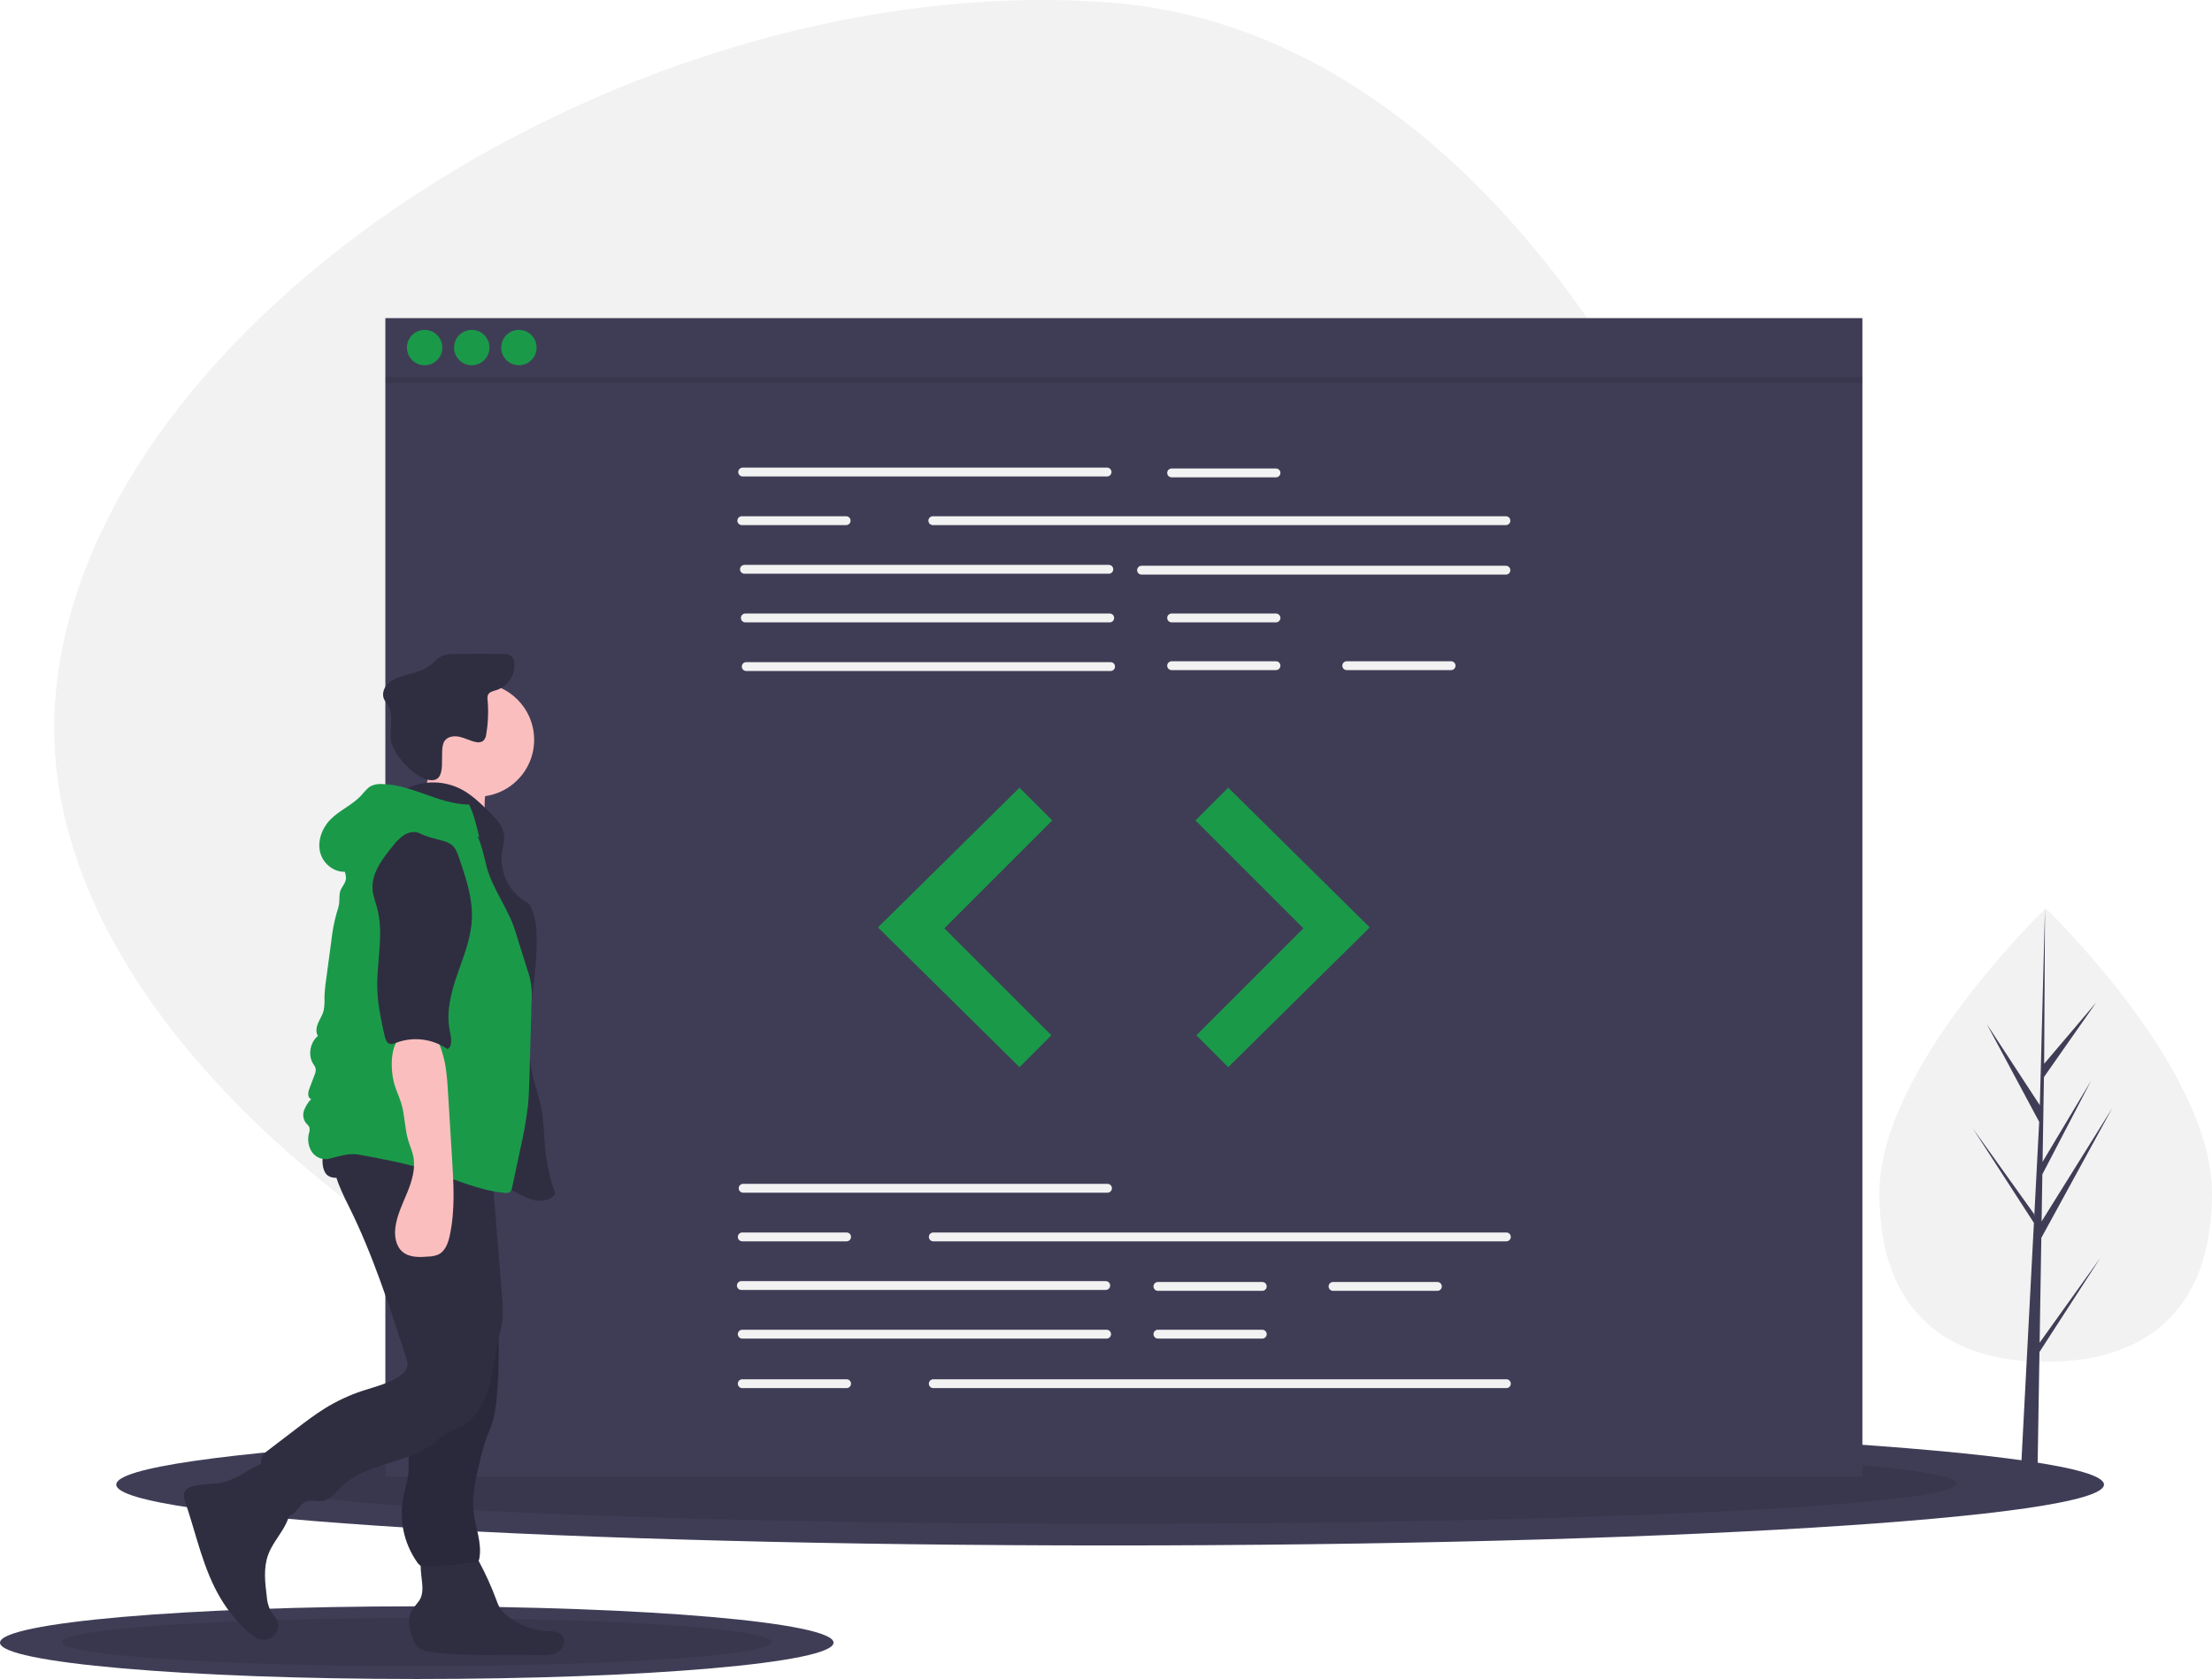
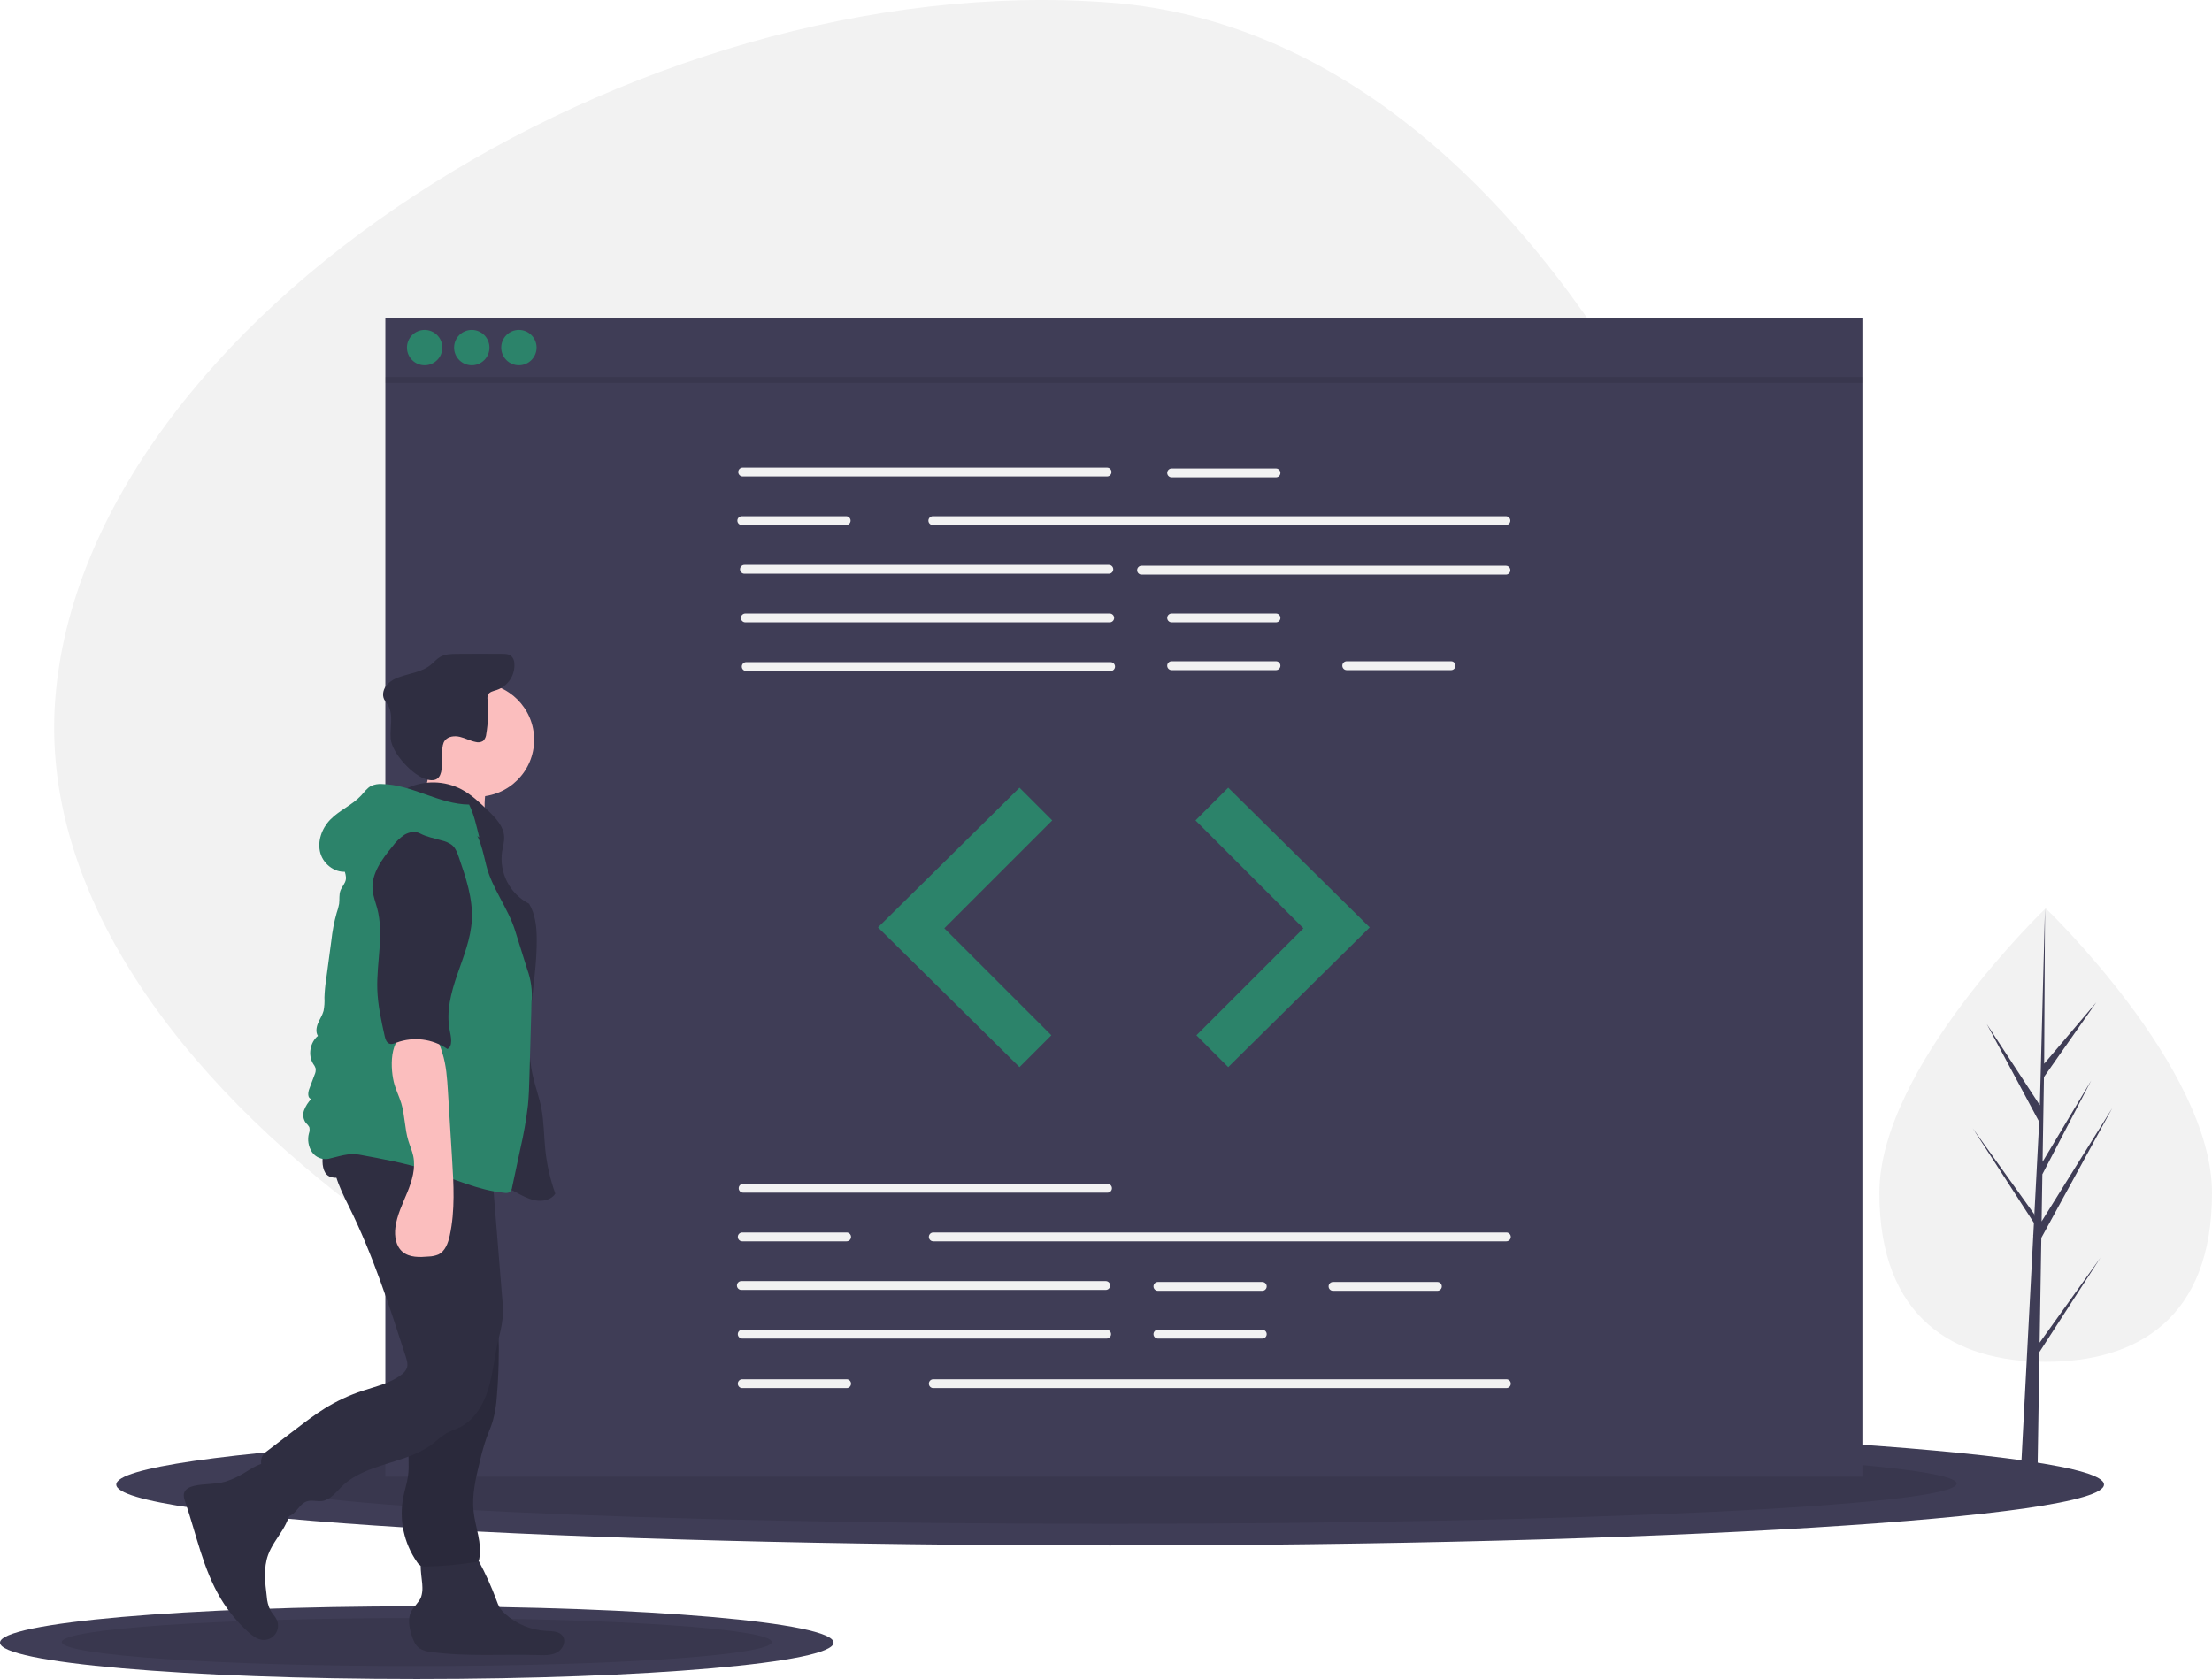
<svg xmlns="http://www.w3.org/2000/svg" id="a594ac37-6d44-4297-8862-1cbd9c01c0b7" data-name="Layer 1" width="1126.194" height="855" viewBox="0 0 1126.194 855">
  <path d="M581.768,778.438C339.369,759.991,50.297,572.172,65.014,378.781S359.7,5.358,602.099,23.805,984.031,403.667,969.314,597.058,824.166,796.885,581.768,778.438Z" transform="translate(-36.90323 -22.5)" fill="#f2f2f2" />
  <ellipse cx="565.194" cy="756" rx="506" ry="31" fill="#3f3d56" />
  <ellipse cx="565.194" cy="755.5" rx="431" ry="20.5" opacity="0.1" />
  <ellipse cx="212.194" cy="836.5" rx="212.194" ry="18.5" fill="#3f3d56" />
  <ellipse cx="212.194" cy="836.202" rx="180.742" ry="12.234" opacity="0.1" />
  <rect x="196.194" y="162" width="752" height="590" fill="#3f3d56" />
  <path d="M600.541,265.129H415.024a2.251,2.251,0,1,1,0-4.503H600.541a2.251,2.251,0,0,1,0,4.503Z" transform="translate(-36.90323 -22.5)" fill="#f2f2f2" />
  <path d="M803.62,289.895H511.835a2.251,2.251,0,0,1,0-4.503H803.62a2.251,2.251,0,1,1,0,4.503Z" transform="translate(-36.90323 -22.5)" fill="#f2f2f2" />
  <path d="M601.442,314.661H415.924a2.251,2.251,0,1,1,0-4.503H601.442a2.251,2.251,0,1,1,0,4.503Z" transform="translate(-36.90323 -22.5)" fill="#f2f2f2" />
  <path d="M803.62,315.111H618.102a2.251,2.251,0,0,1,0-4.503H803.62a2.251,2.251,0,1,1,0,4.503Z" transform="translate(-36.90323 -22.5)" fill="#f2f2f2" />
  <path d="M601.892,339.426H416.374a2.251,2.251,0,0,1,0-4.503H601.892a2.251,2.251,0,1,1,0,4.503Z" transform="translate(-36.90323 -22.5)" fill="#f2f2f2" />
  <path d="M602.342,364.192H416.825a2.251,2.251,0,0,1,0-4.503H602.342a2.251,2.251,0,1,1,0,4.503Z" transform="translate(-36.90323 -22.5)" fill="#f2f2f2" />
  <path d="M686.546,265.579H633.412a2.251,2.251,0,0,1,0-4.503h53.134a2.251,2.251,0,1,1,0,4.503Z" transform="translate(-36.90323 -22.5)" fill="#f2f2f2" />
  <path d="M686.546,339.426H633.412a2.251,2.251,0,0,1,0-4.503h53.134a2.251,2.251,0,1,1,0,4.503Z" transform="translate(-36.90323 -22.5)" fill="#f2f2f2" />
  <path d="M686.546,363.742H633.412a2.251,2.251,0,1,1,0-4.503h53.134a2.251,2.251,0,1,1,0,4.503Z" transform="translate(-36.90323 -22.5)" fill="#f2f2f2" />
  <path d="M775.702,363.742H722.569a2.251,2.251,0,0,1,0-4.503h53.134a2.251,2.251,0,1,1,0,4.503Z" transform="translate(-36.90323 -22.5)" fill="#f2f2f2" />
  <path d="M467.707,289.895H414.573a2.251,2.251,0,0,1,0-4.503h53.134a2.251,2.251,0,0,1,0,4.503Z" transform="translate(-36.90323 -22.5)" fill="#f2f2f2" />
  <path d="M600.766,629.861H415.249a2.251,2.251,0,0,1,0-4.503H600.766a2.251,2.251,0,0,1,0,4.503Z" transform="translate(-36.90323 -22.5)" fill="#f2f2f2" />
  <path d="M599.866,679.392H414.348a2.251,2.251,0,1,1,0-4.503H599.866a2.251,2.251,0,0,1,0,4.503Z" transform="translate(-36.90323 -22.5)" fill="#f2f2f2" />
  <path d="M600.316,704.158H414.798a2.251,2.251,0,1,1,0-4.503H600.316a2.251,2.251,0,1,1,0,4.503Z" transform="translate(-36.90323 -22.5)" fill="#f2f2f2" />
  <path d="M679.566,679.842H626.433a2.251,2.251,0,0,1,0-4.503h53.134a2.251,2.251,0,0,1,0,4.503Z" transform="translate(-36.90323 -22.5)" fill="#f2f2f2" />
  <path d="M679.566,704.158H626.433a2.251,2.251,0,0,1,0-4.503h53.134a2.251,2.251,0,1,1,0,4.503Z" transform="translate(-36.90323 -22.5)" fill="#f2f2f2" />
  <path d="M768.723,679.842H715.589a2.251,2.251,0,1,1,0-4.503h53.134a2.251,2.251,0,0,1,0,4.503Z" transform="translate(-36.90323 -22.5)" fill="#f2f2f2" />
  <path d="M803.845,654.626H512.06a2.251,2.251,0,0,1,0-4.503H803.845a2.251,2.251,0,0,1,0,4.503Z" transform="translate(-36.90323 -22.5)" fill="#f2f2f2" />
  <path d="M467.932,654.626H414.798a2.251,2.251,0,0,1,0-4.503H467.932a2.251,2.251,0,0,1,0,4.503Z" transform="translate(-36.90323 -22.5)" fill="#f2f2f2" />
  <path d="M803.845,729.374H512.06a2.251,2.251,0,1,1,0-4.503H803.845a2.251,2.251,0,0,1,0,4.503Z" transform="translate(-36.90323 -22.5)" fill="#f2f2f2" />
  <path d="M467.932,729.374H414.798a2.251,2.251,0,1,1,0-4.503H467.932a2.251,2.251,0,1,1,0,4.503Z" transform="translate(-36.90323 -22.5)" fill="#f2f2f2" />
-   <polygon points="519.06 401.13 447.014 472.275 519.06 543.42 535.27 527.21 480.786 472.725 535.72 417.79 519.06 401.13" fill="#1a9a49" />
-   <polygon points="625.327 401.13 697.373 472.275 625.327 543.42 609.117 527.21 663.602 472.725 608.667 417.79 625.327 401.13" fill="#1a9a49" />
-   <circle cx="216.194" cy="177" r="9" fill="#1a9a49" />
-   <circle cx="240.194" cy="177" r="9" fill="#1a9a49" />
-   <circle cx="264.194" cy="177" r="9" fill="#1a9a49" />
+   <polygon points="519.06 401.13 447.014 472.275 519.06 543.42 535.27 527.21 480.786 472.725 535.72 417.79 519.06 401.13" fill="#2c836a" />
+   <polygon points="625.327 401.13 697.373 472.275 625.327 543.42 609.117 527.21 663.602 472.725 608.667 417.79 625.327 401.13" fill="#2c836a" />
+   <circle cx="216.194" cy="177" r="9" fill="#2c836a" />
+   <circle cx="240.194" cy="177" r="9" fill="#2c836a" />
+   <circle cx="264.194" cy="177" r="9" fill="#2c836a" />
  <rect x="196.194" y="192" width="752" height="3" opacity="0.1" />
  <path d="M1163.097,629.954c0,63.771-37.911,86.038-84.676,86.038s-84.676-22.266-84.676-86.038,84.676-144.898,84.676-144.898S1163.097,566.182,1163.097,629.954Z" transform="translate(-36.90323 -22.5)" fill="#f2f2f2" />
  <polygon points="1038.433 683.736 1039.3 630.365 1075.391 564.338 1039.436 621.993 1039.826 597.995 1064.699 550.226 1039.929 591.645 1039.929 591.645 1040.63 548.484 1067.265 510.453 1040.74 541.697 1041.178 462.556 1038.425 567.325 1038.651 563.003 1011.571 521.552 1038.217 571.3 1035.694 619.503 1035.619 618.223 1004.4 574.602 1035.524 622.743 1035.209 628.771 1035.152 628.862 1035.178 629.357 1028.776 751.653 1037.329 751.653 1038.355 688.485 1069.404 640.461 1038.433 683.736" fill="#3f3d56" />
  <path d="M159.525,773.591a43.126,43.126,0,0,1-8.178,3.503c-5.079,1.387-10.507.878-15.637,2.063-2.1.485-4.386,1.499-5.054,3.549-.49,1.503.043,3.127.553,4.623,5.669,16.62,9.085,34.266,18.125,49.321a74.641,74.641,0,0,0,13.993,16.988c2.055,1.852,4.384,3.664,7.135,3.955a7.248,7.248,0,0,0,7.371-10.182c-.811-1.801-2.317-3.196-3.289-4.916a18.757,18.757,0,0,1-1.819-6.991c-.893-7.108-1.754-14.538.709-21.265,1.652-4.512,4.682-8.359,7.206-12.447s4.622-8.772,4.06-13.544c-.383-3.257-1.972-6.237-3.65-9.054-1.681-2.823-5.005-10.408-8.383-11.35C169.16,766.864,162.583,772.024,159.525,773.591Z" transform="translate(-36.90323 -22.5)" fill="#2f2e41" />
  <path d="M251.96,831a14.019,14.019,0,0,1-.663,4.745c-1.058,2.793-3.681,4.706-5.036,7.367-1.885,3.701-1.031,8.174.218,12.135.783,2.483,1.81,5.067,3.912,6.603a12.893,12.893,0,0,0,5.954,1.907c18.036,2.496,36.358,1.064,54.559,1.587,3.317.095,6.829.211,9.725-1.41s4.686-5.697,2.717-8.368c-1.769-2.399-5.265-2.376-8.242-2.518a33.912,33.912,0,0,1-20.913-8.615,15.112,15.112,0,0,1-2.933-3.377,20.753,20.753,0,0,1-1.534-3.518,156.799,156.799,0,0,0-9.084-20.119c-.979-1.815-2.087-3.705-3.906-4.676a10.323,10.323,0,0,0-4.239-.926c-4.536-.294-16.283-1.838-19.791,1.69C249.461,816.768,252.032,826.86,251.96,831Z" transform="translate(-36.90323 -22.5)" fill="#2f2e41" />
  <circle cx="242.971" cy="376.72" r="28.975" fill="#fbbebe" />
  <path d="M253.709,423.146c-1.723,4.614-4.647,8.947-8.9,11.43l40.075,8.175a42.453,42.453,0,0,1-.562-17.869,10.3,10.3,0,0,0,.24-4.409c-.754-2.907-4.026-4.307-6.955-4.974-7.314-1.667-13.782-2.561-20.579-5.792C254.95,413.263,255.241,419.045,253.709,423.146Z" transform="translate(-36.90323 -22.5)" fill="#fbbebe" />
  <path d="M244.474,423.727a31.338,31.338,0,0,1,27.313.714c5.138,2.707,9.392,6.794,13.572,10.826,3.853,3.717,7.962,7.972,8.236,13.319.132,2.59-.676,5.123-1.084,7.684a25.766,25.766,0,0,0,13.78,26.469c3.184,5.303,3.841,11.729,3.889,17.914.185,23.436-7.209,47.161-1.93,69.995,1.239,5.361,3.162,10.554,4.232,15.951,1.387,6.991,1.318,14.18,2.044,21.27a95.266,95.266,0,0,0,5.113,22.495c-1.744,2.774-5.374,3.837-8.642,3.613s-6.325-1.643-9.242-3.136c-14.123-7.227-27.059-16.757-41.687-22.9-9.678-4.064-19.987-6.595-29.376-11.288s-18.12-12.142-20.99-22.238c-1.241-4.365-1.318-8.965-1.385-13.503-.285-19.114-.55-38.436,3.61-57.094,3.669-16.454,10.741-32.194,12.284-48.981.502-5.464.513-11.314,3.566-15.873C232.091,432.52,241.409,430.851,244.474,423.727Z" transform="translate(-36.90323 -22.5)" fill="#2f2e41" />
  <path d="M263.395,399.629c1.707-2.227,5-2.531,7.728-1.872s5.243,2.064,7.997,2.599a4.675,4.675,0,0,0,3.743-.526,5.444,5.444,0,0,0,1.615-3.57,68.163,68.163,0,0,0,.671-17.38,5.147,5.147,0,0,1,.159-2.437c.682-1.643,2.763-2.035,4.462-2.562a13.316,13.316,0,0,0,9.013-13.633,5.421,5.421,0,0,0-1.657-3.741c-1.175-.958-2.82-1.016-4.336-1.029q-11.683-.094-23.367.006c-2.883.025-5.91.096-8.409,1.533-1.848,1.063-3.222,2.773-4.88,4.112-4.326,3.491-10.178,4.201-15.441,5.991a15.308,15.308,0,0,0-6.768,4.036c-1.75,2-2.592,4.973-1.493,7.393a26.252,26.252,0,0,0,1.887,2.904c3.105,4.964,1.038,11.403,1.501,17.24.579,7.288,11.365,19.112,18.679,20.836C266.308,422.311,259.486,404.414,263.395,399.629Z" transform="translate(-36.90323 -22.5)" fill="#2f2e41" />
  <path d="M247.037,719.183c.745,5.322,1.701,10.662,1.445,16.029-.357,7.494-3.059,14.714-3.559,22.199-.373,5.591.49,11.242-.287,16.791-.497,3.553-1.656,6.978-2.373,10.494a43.395,43.395,0,0,0,6.973,33.265,5.448,5.448,0,0,0,2.023,1.961,5.714,5.714,0,0,0,2.508.332,179.947,179.947,0,0,0,25.17-2.287,2.414,2.414,0,0,0,1.616-.713,2.266,2.266,0,0,0,.351-.954c1.544-7.936-1.977-15.893-2.872-23.928-.956-8.58,1.103-17.177,3.146-25.565a113.548,113.548,0,0,1,3.467-12.228c.988-2.697,2.181-5.321,3.037-8.063a61.46,61.46,0,0,0,2.202-13.203q.892-10.575.945-21.199a88.958,88.958,0,0,0-1.665-20.01c-1.878-8.338-5.724-16.081-9.536-23.73a15.029,15.029,0,0,0-5.618,2.67,125.38,125.38,0,0,1-15.35,8.481c-3.567,1.657-10.522,2.833-12.786,6.286-2.232,3.405-.792,10.351-.621,14.106Q245.694,709.584,247.037,719.183Z" transform="translate(-36.90323 -22.5)" fill="#2f2e41" />
  <path d="M247.037,719.183c.745,5.322,1.701,10.662,1.445,16.029-.357,7.494-3.059,14.714-3.559,22.199-.373,5.591.49,11.242-.287,16.791-.497,3.553-1.656,6.978-2.373,10.494a43.395,43.395,0,0,0,6.973,33.265,5.448,5.448,0,0,0,2.023,1.961,5.714,5.714,0,0,0,2.508.332,179.947,179.947,0,0,0,25.17-2.287,2.414,2.414,0,0,0,1.616-.713,2.266,2.266,0,0,0,.351-.954c1.544-7.936-1.977-15.893-2.872-23.928-.956-8.58,1.103-17.177,3.146-25.565a113.548,113.548,0,0,1,3.467-12.228c.988-2.697,2.181-5.321,3.037-8.063a61.46,61.46,0,0,0,2.202-13.203q.892-10.575.945-21.199a88.958,88.958,0,0,0-1.665-20.01c-1.878-8.338-5.724-16.081-9.536-23.73a15.029,15.029,0,0,0-5.618,2.67,125.38,125.38,0,0,1-15.35,8.481c-3.567,1.657-10.522,2.833-12.786,6.286-2.232,3.405-.792,10.351-.621,14.106Q245.694,709.584,247.037,719.183Z" transform="translate(-36.90323 -22.5)" opacity="0.1" />
  <path d="M207.864,605.518c-3.848,10.359,1.808,21.554,6.722,31.452,12.106,24.386,20.513,50.407,28.874,76.317.626,1.941,1.252,4.058.554,5.974a7.825,7.825,0,0,1-2.822,3.347c-5.765,4.379-13.107,5.939-19.975,8.23a90.184,90.184,0,0,0-18.943,8.88c-4.977,3.084-9.639,6.644-14.292,10.197l-14.812,11.312a9.903,9.903,0,0,0-2.476,2.397c-1.429,2.241-.843,5.167-.132,7.728a131.432,131.432,0,0,0,7.252,19.792,6.911,6.911,0,0,0,2.63,3.447c2.312,1.242,5.14-.405,6.905-2.347s3.292-4.359,5.781-5.193c2.486-.833,5.222.176,7.818-.189,4.199-.589,6.986-4.457,10.013-7.426,12.365-12.131,33.01-11.251,46.612-21.977a59.228,59.228,0,0,1,6.231-4.868c2.3-1.359,4.907-2.105,7.293-3.307,7.257-3.654,11.819-11.209,14.262-18.957s3.141-15.928,4.897-23.861c.908-4.101,2.103-8.158,2.507-12.338a66.094,66.094,0,0,0-.253-11.666L287.604,621.748c-.4-4.943-.8-9.892-1.576-14.791-14.577.521-29.143,1.108-43.728,1.28C230.695,608.374,218.876,609.186,207.864,605.518Z" transform="translate(-36.90323 -22.5)" fill="#2f2e41" />
  <path d="M202.506,619.721c1.977,3.18,6.79,3.114,10.104,1.371s5.889-4.673,9.211-6.401c4.464-2.323,9.746-2.235,14.776-2.093,7.964.225,16.025.464,23.687,2.647,7.925,2.257,15.64,6.603,23.834,5.736,1.426-.151,2.985-.56,3.761-1.766a5.544,5.544,0,0,0,.62-2.836l.268-7.159a6.464,6.464,0,0,0-.57-3.625,6.082,6.082,0,0,0-2.716-2.079c-11.663-5.646-24.965-6.697-37.915-7.141q-9.875-.338-19.757-.278c-5.591.034-12.303-.775-17.739.719C202.774,598.82,198.805,613.769,202.506,619.721Z" transform="translate(-36.90323 -22.5)" fill="#2f2e41" />
-   <path d="M275.742,432.226c-15.282-.135-29.131-10.223-44.412-10.468a11.514,11.514,0,0,0-5.393.93c-2.129,1.073-3.529,3.147-5.147,4.898-4.518,4.893-11.061,7.505-15.703,12.281-4.352,4.478-6.773,11.15-5.055,17.153s8.204,10.608,14.279,9.165A36.801,36.801,0,0,1,228.65,446.706a72.887,72.887,0,0,1,11.205-5.882c6.868-3.112,14.548-6.283,21.718-3.95a30.638,30.638,0,0,1,7.409,4.04l11.954,8.03C279.543,443.45,278.29,437.288,275.742,432.226Z" transform="translate(-36.90323 -22.5)" fill="#1a9a49" />
-   <path d="M212.552,460.874c-2.029,2.532.894,6.2.447,9.413-.297,2.135-2.054,3.765-2.786,5.793-.758,2.1-.356,4.427-.643,6.641a28.489,28.489,0,0,1-1.275,4.73,84.975,84.975,0,0,0-2.686,14.026l-2.675,19.976a75.681,75.681,0,0,0-.846,9.078,27.107,27.107,0,0,1-.452,6.787c-.592,2.183-1.904,4.093-2.786,6.175s-1.291,4.602-.099,6.524c-3.991,3.325-5.178,9.854-2.387,14.235a7.899,7.899,0,0,1,1.23,2.265,5.82,5.82,0,0,1-.542,3.34l-2.705,7.207c-.692,1.845-.911,4.653,1.014,5.074a17.006,17.006,0,0,0-3.651,5.767,6.866,6.866,0,0,0,.972,6.506,8.289,8.289,0,0,1,1.694,2.056,5.473,5.473,0,0,1-.196,3.243,11.906,11.906,0,0,0,1.473,9.333,8.371,8.371,0,0,0,8.418,3.609c5.41-1.22,10.272-3.147,15.728-2.146,11.746,2.155,23.53,4.32,34.906,7.952,12.984,4.145,25.556,10.224,39.126,11.5a3.798,3.798,0,0,0,2.617-.407,3.931,3.931,0,0,0,1.21-2.488q2.097-9.832,4.194-19.665a202.363,202.363,0,0,0,3.855-22.028c.477-4.781.614-9.589.749-14.392l1.081-38.231a38.197,38.197,0,0,0-2.2-16.62l-6.217-19.848c-3.548-11.327-11.688-21.371-14.586-32.882-1.834-7.285-3.189-15.103-8.108-20.781-7.012-8.095-19.145-9.354-29.764-7.962-4.797.629-9.636,1.714-13.785,4.202-4.798,2.877-8.333,7.409-11.753,11.836C218.305,454.343,215.436,457.276,212.552,460.874Z" transform="translate(-36.90323 -22.5)" fill="#1a9a49" />
+   <path d="M275.742,432.226c-15.282-.135-29.131-10.223-44.412-10.468a11.514,11.514,0,0,0-5.393.93c-2.129,1.073-3.529,3.147-5.147,4.898-4.518,4.893-11.061,7.505-15.703,12.281-4.352,4.478-6.773,11.15-5.055,17.153s8.204,10.608,14.279,9.165A36.801,36.801,0,0,1,228.65,446.706a72.887,72.887,0,0,1,11.205-5.882c6.868-3.112,14.548-6.283,21.718-3.95a30.638,30.638,0,0,1,7.409,4.04l11.954,8.03C279.543,443.45,278.29,437.288,275.742,432.226Z" transform="translate(-36.90323 -22.5)" fill="#2c836a" />
+   <path d="M212.552,460.874c-2.029,2.532.894,6.2.447,9.413-.297,2.135-2.054,3.765-2.786,5.793-.758,2.1-.356,4.427-.643,6.641a28.489,28.489,0,0,1-1.275,4.73,84.975,84.975,0,0,0-2.686,14.026l-2.675,19.976a75.681,75.681,0,0,0-.846,9.078,27.107,27.107,0,0,1-.452,6.787c-.592,2.183-1.904,4.093-2.786,6.175s-1.291,4.602-.099,6.524c-3.991,3.325-5.178,9.854-2.387,14.235a7.899,7.899,0,0,1,1.23,2.265,5.82,5.82,0,0,1-.542,3.34l-2.705,7.207c-.692,1.845-.911,4.653,1.014,5.074a17.006,17.006,0,0,0-3.651,5.767,6.866,6.866,0,0,0,.972,6.506,8.289,8.289,0,0,1,1.694,2.056,5.473,5.473,0,0,1-.196,3.243,11.906,11.906,0,0,0,1.473,9.333,8.371,8.371,0,0,0,8.418,3.609c5.41-1.22,10.272-3.147,15.728-2.146,11.746,2.155,23.53,4.32,34.906,7.952,12.984,4.145,25.556,10.224,39.126,11.5a3.798,3.798,0,0,0,2.617-.407,3.931,3.931,0,0,0,1.21-2.488q2.097-9.832,4.194-19.665a202.363,202.363,0,0,0,3.855-22.028c.477-4.781.614-9.589.749-14.392l1.081-38.231a38.197,38.197,0,0,0-2.2-16.62l-6.217-19.848c-3.548-11.327-11.688-21.371-14.586-32.882-1.834-7.285-3.189-15.103-8.108-20.781-7.012-8.095-19.145-9.354-29.764-7.962-4.797.629-9.636,1.714-13.785,4.202-4.798,2.877-8.333,7.409-11.753,11.836C218.305,454.343,215.436,457.276,212.552,460.874Z" transform="translate(-36.90323 -22.5)" fill="#2c836a" />
  <path d="M237.347,573.323c.875,3.773,2.712,7.251,3.837,10.957,1.884,6.209,1.724,12.896,3.605,19.106.789,2.606,1.933,5.109,2.5,7.773,1.321,6.211-.608,12.636-3.003,18.516s-5.313,11.678-6.091,17.98c-.548,4.438.239,9.45,3.66,12.331,3.552,2.99,8.713,2.788,13.339,2.39a14.016,14.016,0,0,0,4.841-1.008c3.538-1.674,5.028-5.86,5.855-9.685,2.771-12.819,1.98-26.106,1.174-39.197l-2.106-34.234c-.405-6.591-.84-13.318-2.871-19.646-.739-2.302-2.026-6.954-4.129-8.424-2.083-1.456-8.03-1.521-10.609-1.642C235.251,547.97,235.387,564.856,237.347,573.323Z" transform="translate(-36.90323 -22.5)" fill="#fbbebe" />
  <path d="M250.751,446.923c-2.471-1.294-5.584-.736-7.972.704a24.568,24.568,0,0,0-5.972,5.798c-5.339,6.517-10.991,13.995-10.199,22.382.297,3.145,1.501,6.121,2.317,9.172,3.579,13.38-.379,27.53.075,41.373.262,7.999,2.003,15.866,3.736,23.679.354,1.595.92,3.44,2.463,3.977,1.159.403,2.41-.115,3.557-.551A28.371,28.371,0,0,1,264.721,556.731c2.865-1.529,1.791-6.363,1.149-9.546-1.908-9.458.682-19.214,3.828-28.335s6.911-18.23,7.432-27.865c.591-10.916-3.029-21.571-6.6-31.903-.779-2.255-1.631-4.62-3.439-6.178a13.665,13.665,0,0,0-5.203-2.377C258.096,449.406,254.255,448.758,250.751,446.923Z" transform="translate(-36.90323 -22.5)" fill="#2f2e41" />
</svg>
